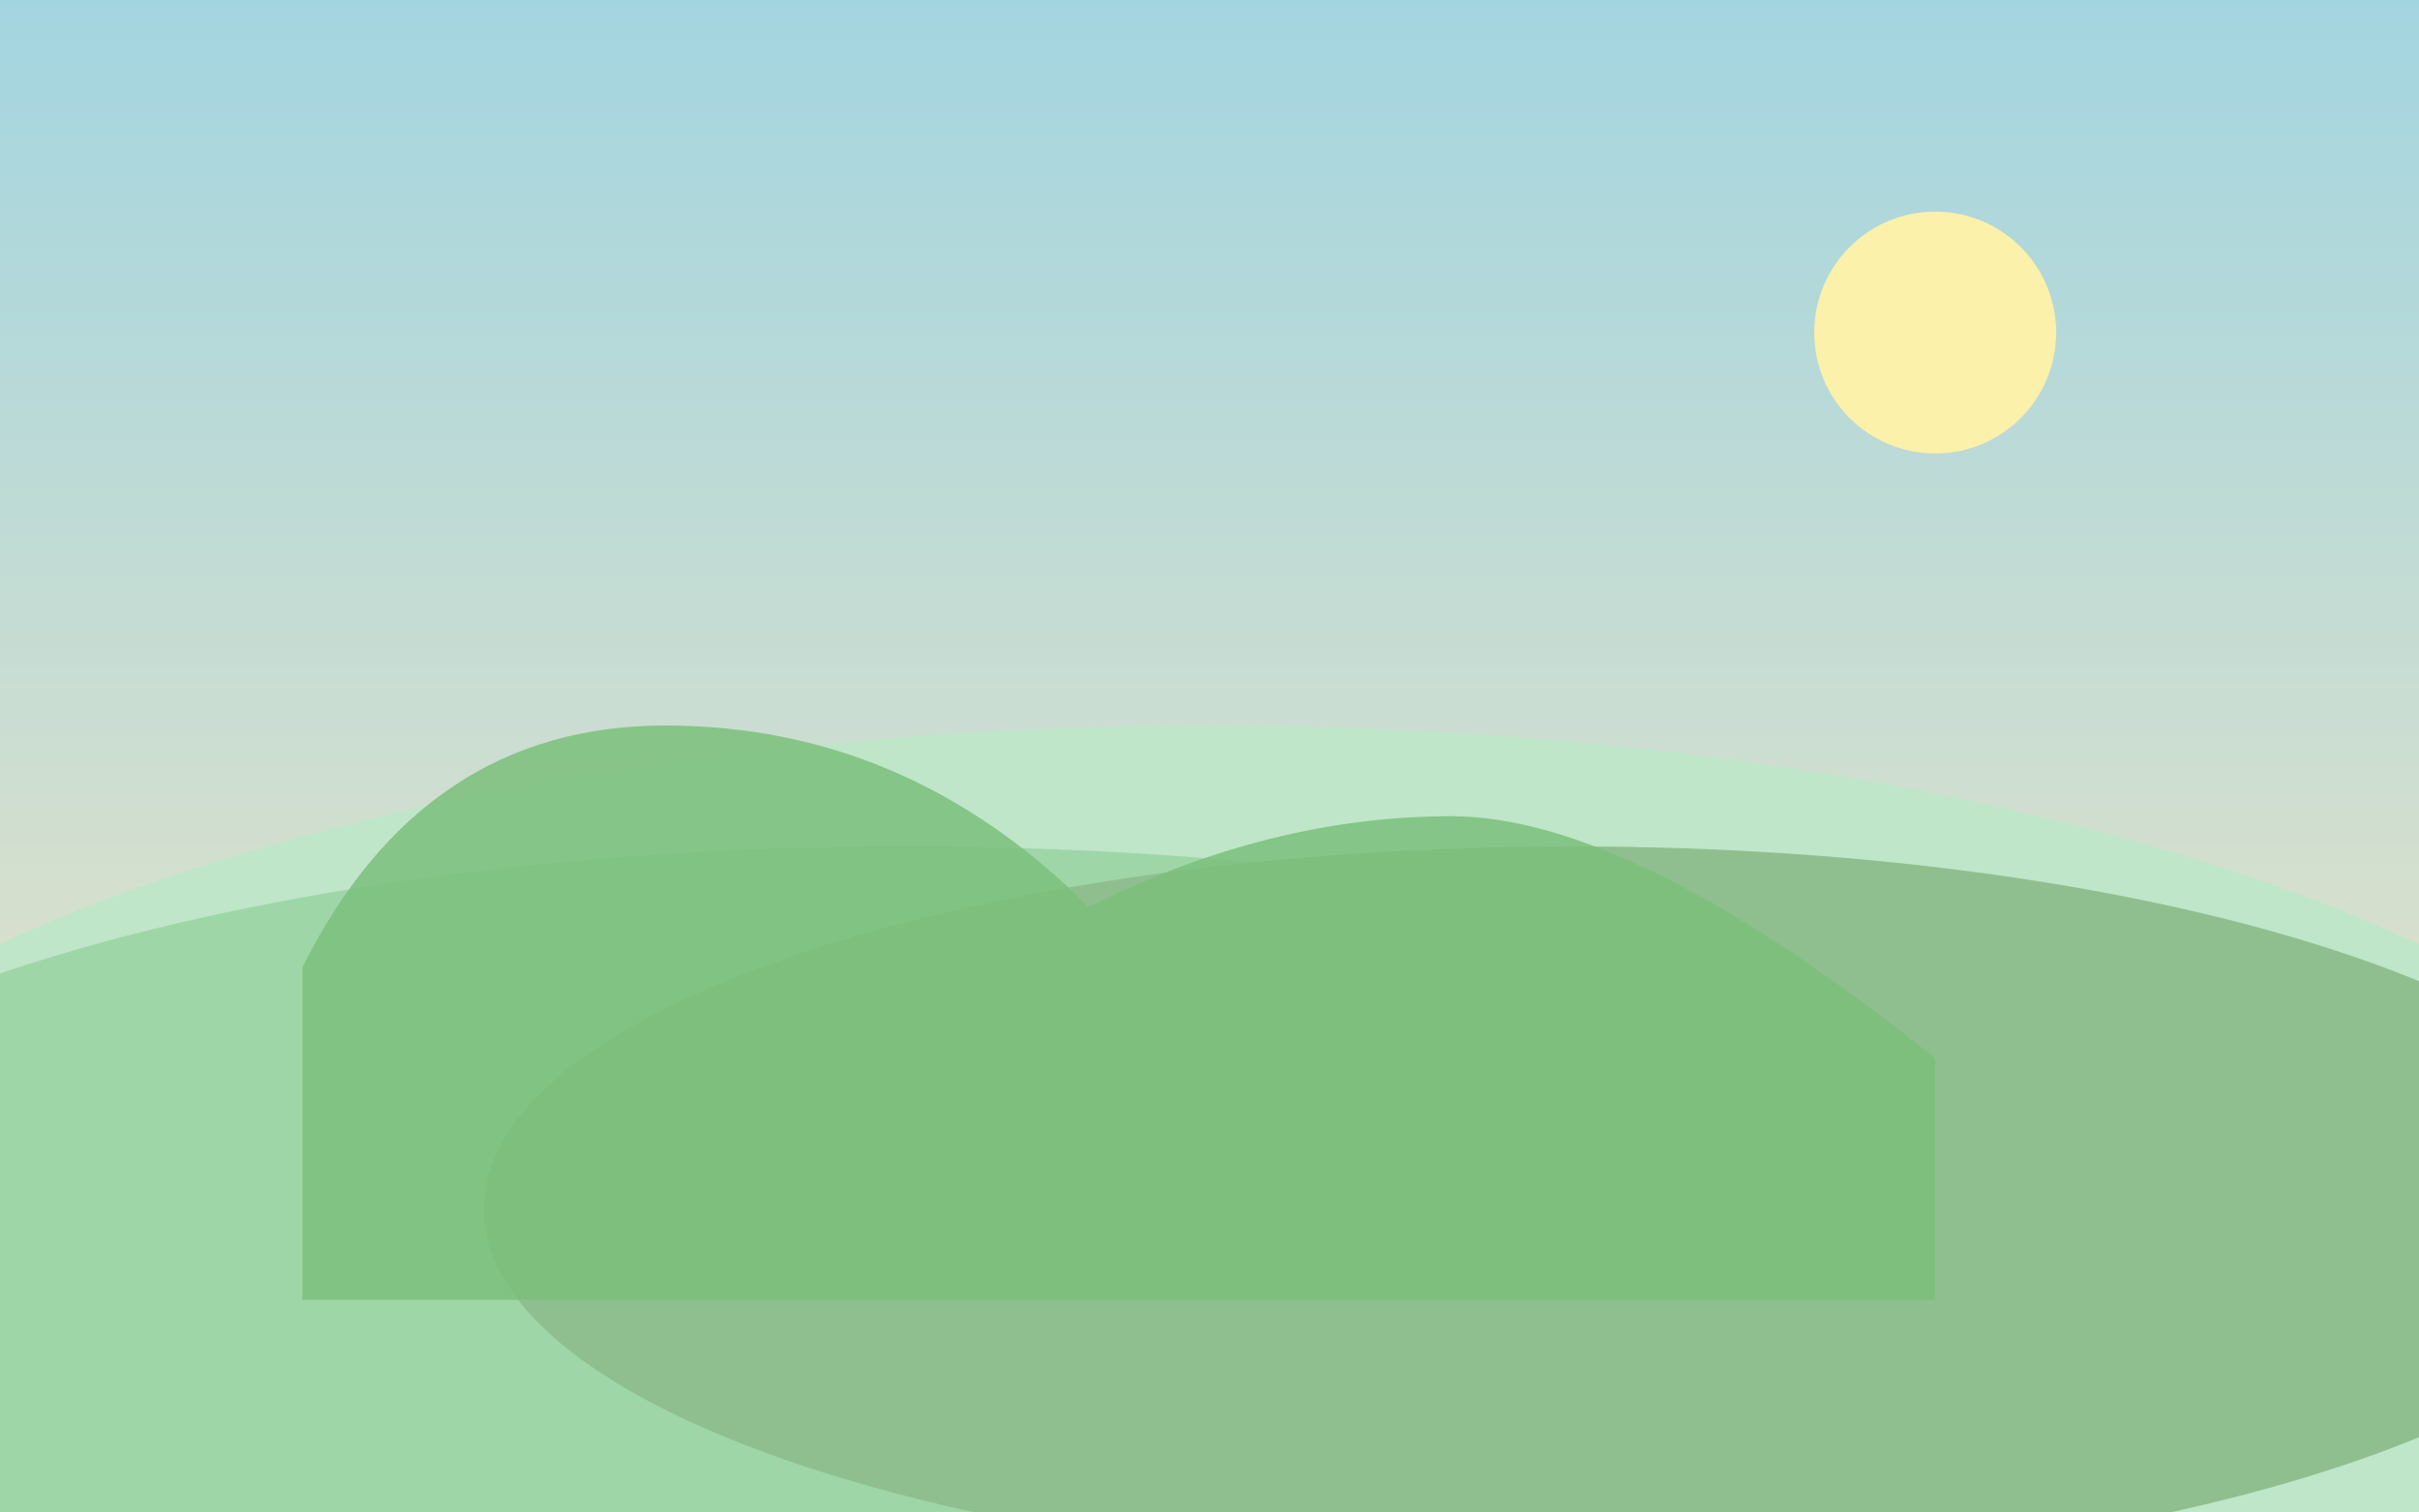
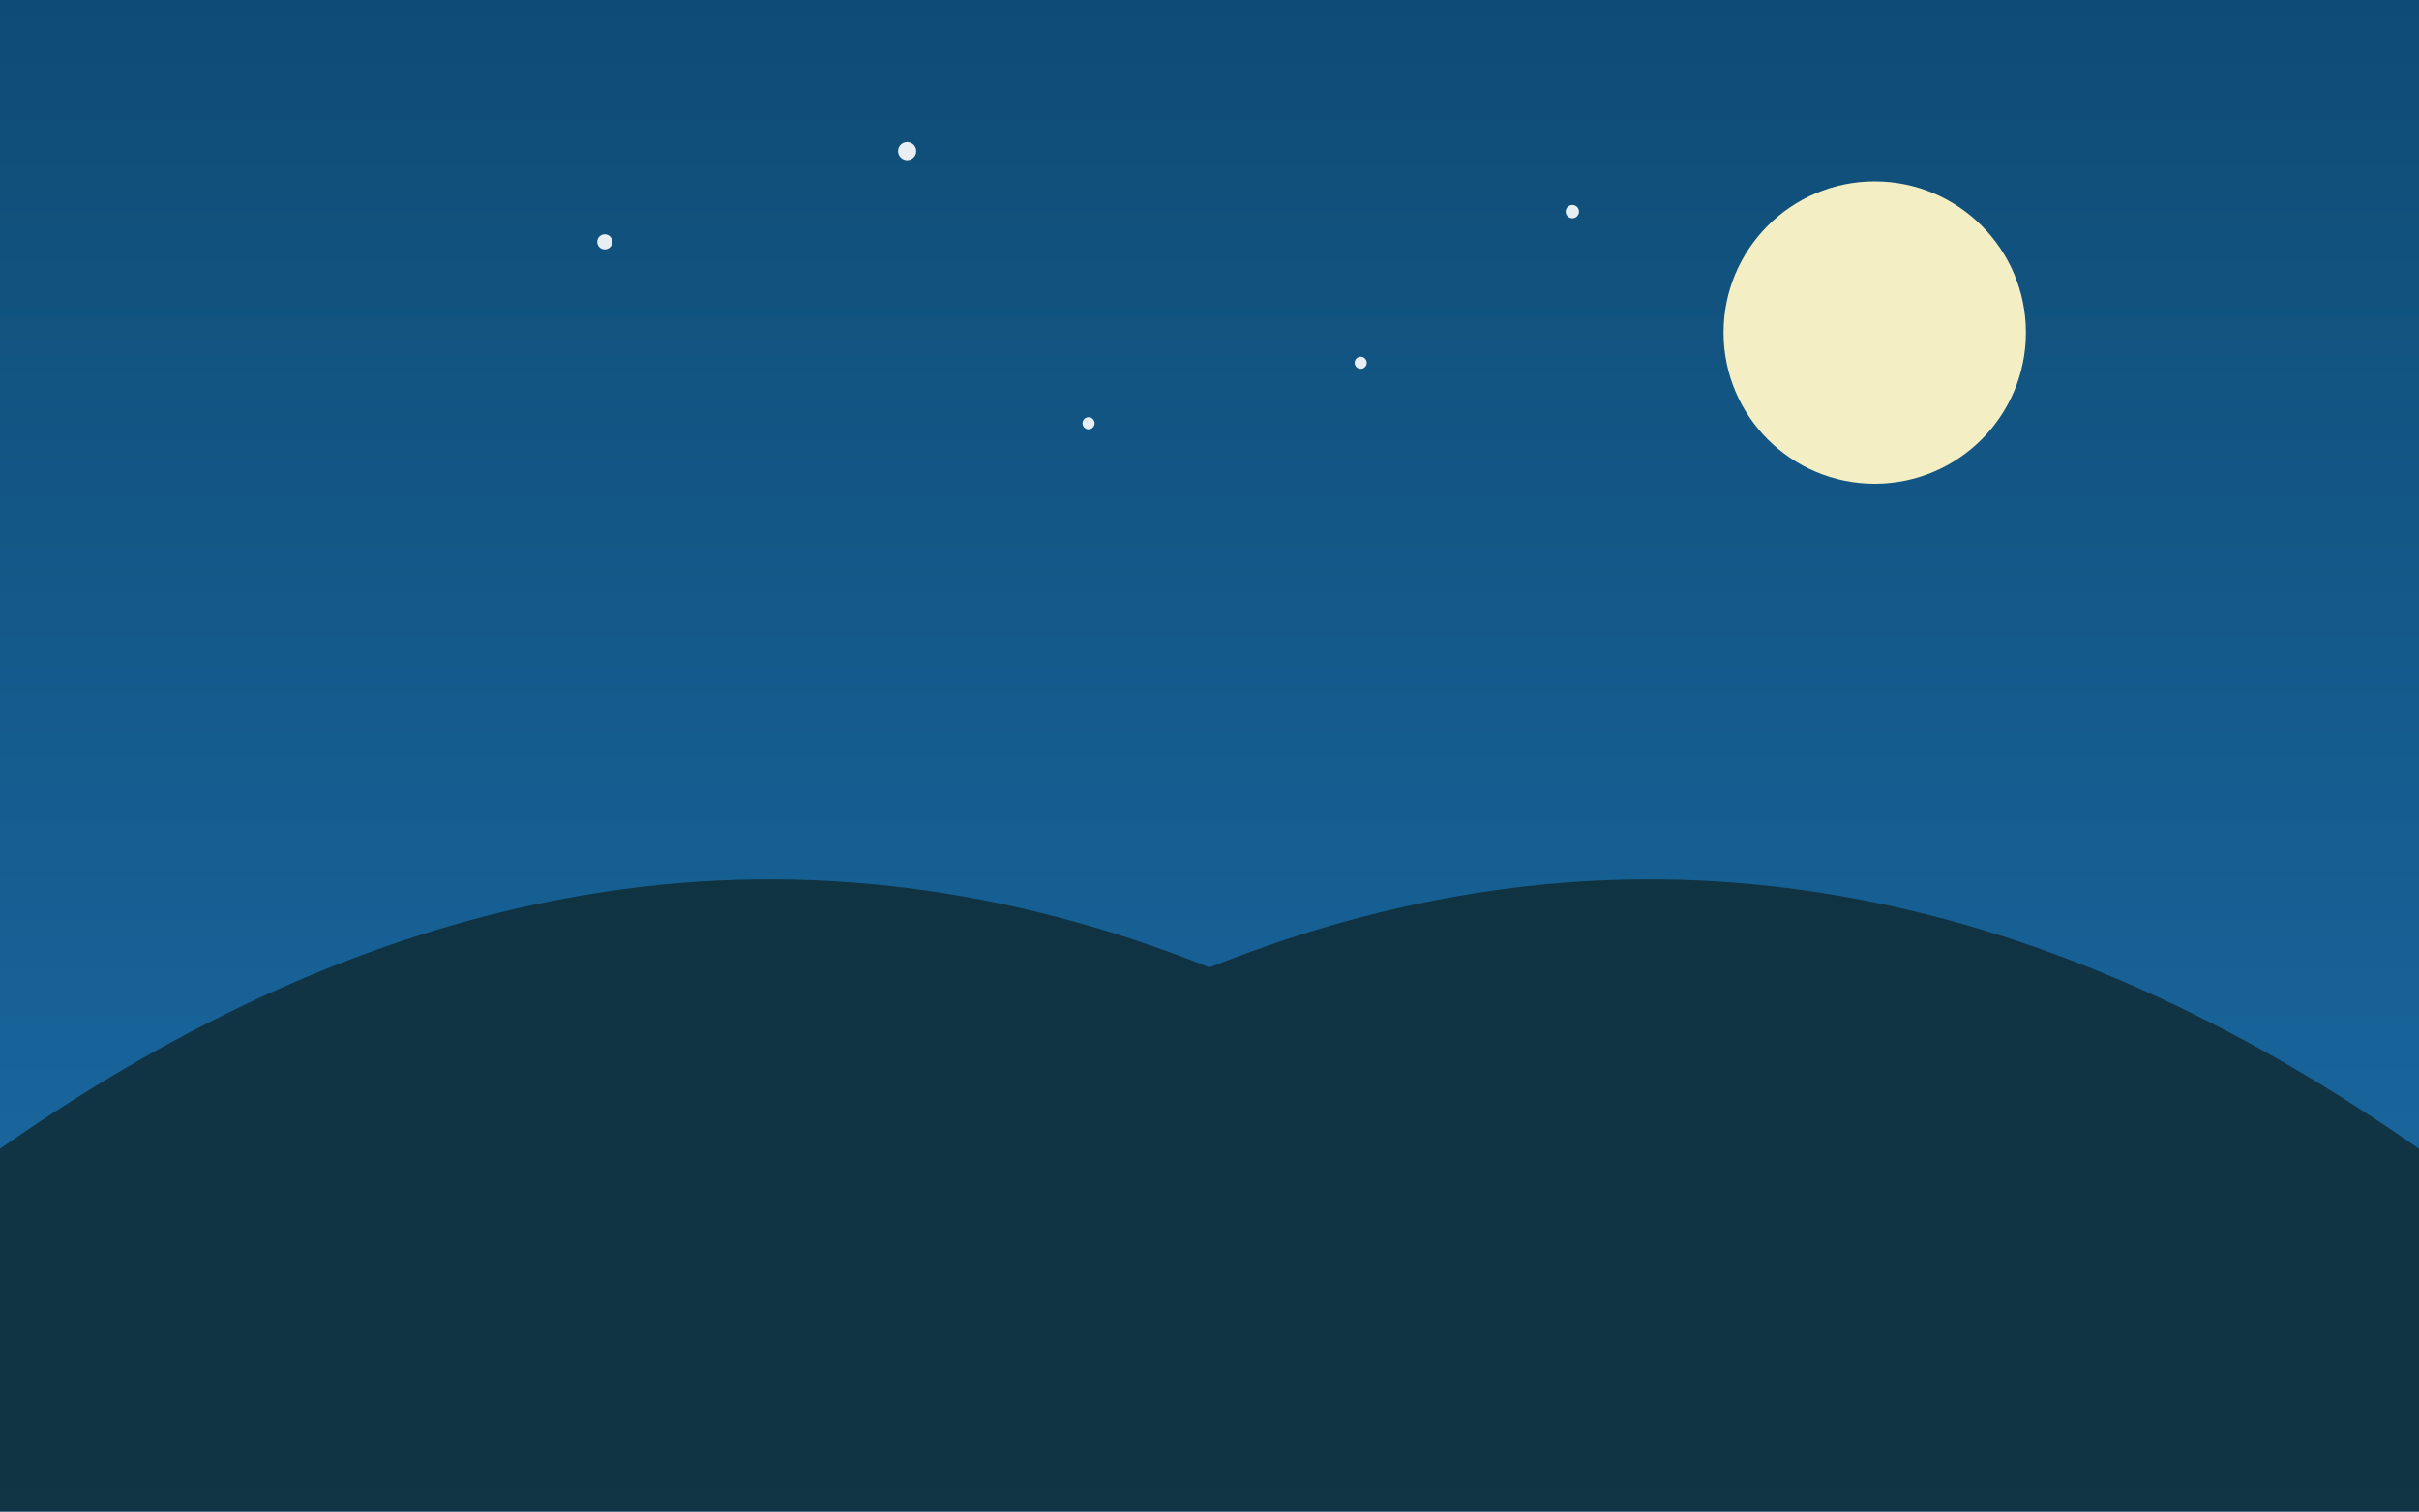
<svg xmlns="http://www.w3.org/2000/svg" viewBox="0 0 800 500">
  <defs>
-     <linearGradient id="sky" x1="0" x2="0" y1="0" y2="1">
-       <stop offset="0%" stop-color="#a3d5e0" />
-       <stop offset="100%" stop-color="#f6e6c2" />
+     <linearGradient id="nightSky" x1="0" x2="0" y1="0" y2="1">
+       <stop offset="0%" stop-color="#0f4c75" />
+       <stop offset="100%" stop-color="#1b6ca8" />
    </linearGradient>
  </defs>
-   <rect width="100%" height="100%" fill="url(#sky)" />
-   <g transform="translate(0,60)">
-     <ellipse cx="400" cy="380" rx="520" ry="200" fill="#bfe6c8" />
-     <ellipse cx="300" cy="360" rx="420" ry="140" fill="#9fd6a7" />
-     <ellipse cx="520" cy="340" rx="360" ry="120" fill="#8fbf8f" />
+   <rect width="100%" height="100%" fill="url(#nightSky)" />
+   <circle cx="620" cy="110" r="50" fill="#fff6c8" opacity="0.95" />
+   <g fill="#ffffff" opacity="0.9">
+     <circle cx="200" cy="80" r="2.5" />
+     <circle cx="300" cy="50" r="3" />
+     <circle cx="450" cy="120" r="2" />
+     <circle cx="520" cy="70" r="2.2" />
+     <circle cx="360" cy="140" r="2" />
  </g>
-   <g>
-     <circle cx="640" cy="110" r="40" fill="#fff2a8" opacity="0.95" />
-     <g opacity="0.85">
-       <path d="M100 320 q40 -80 120 -80 q80 0 140 60 q60 -30 120 -30 q60 0 160 80 v80 h-540 z" fill="#7bbf7b" />
-     </g>
+   <g transform="translate(0,200)">
+     <path d="M0 180 q200 -140 400 -60 q200 -80 400 60 v120 h-800 z" fill="#0f2f3a" opacity="0.9" />
  </g>
</svg>
